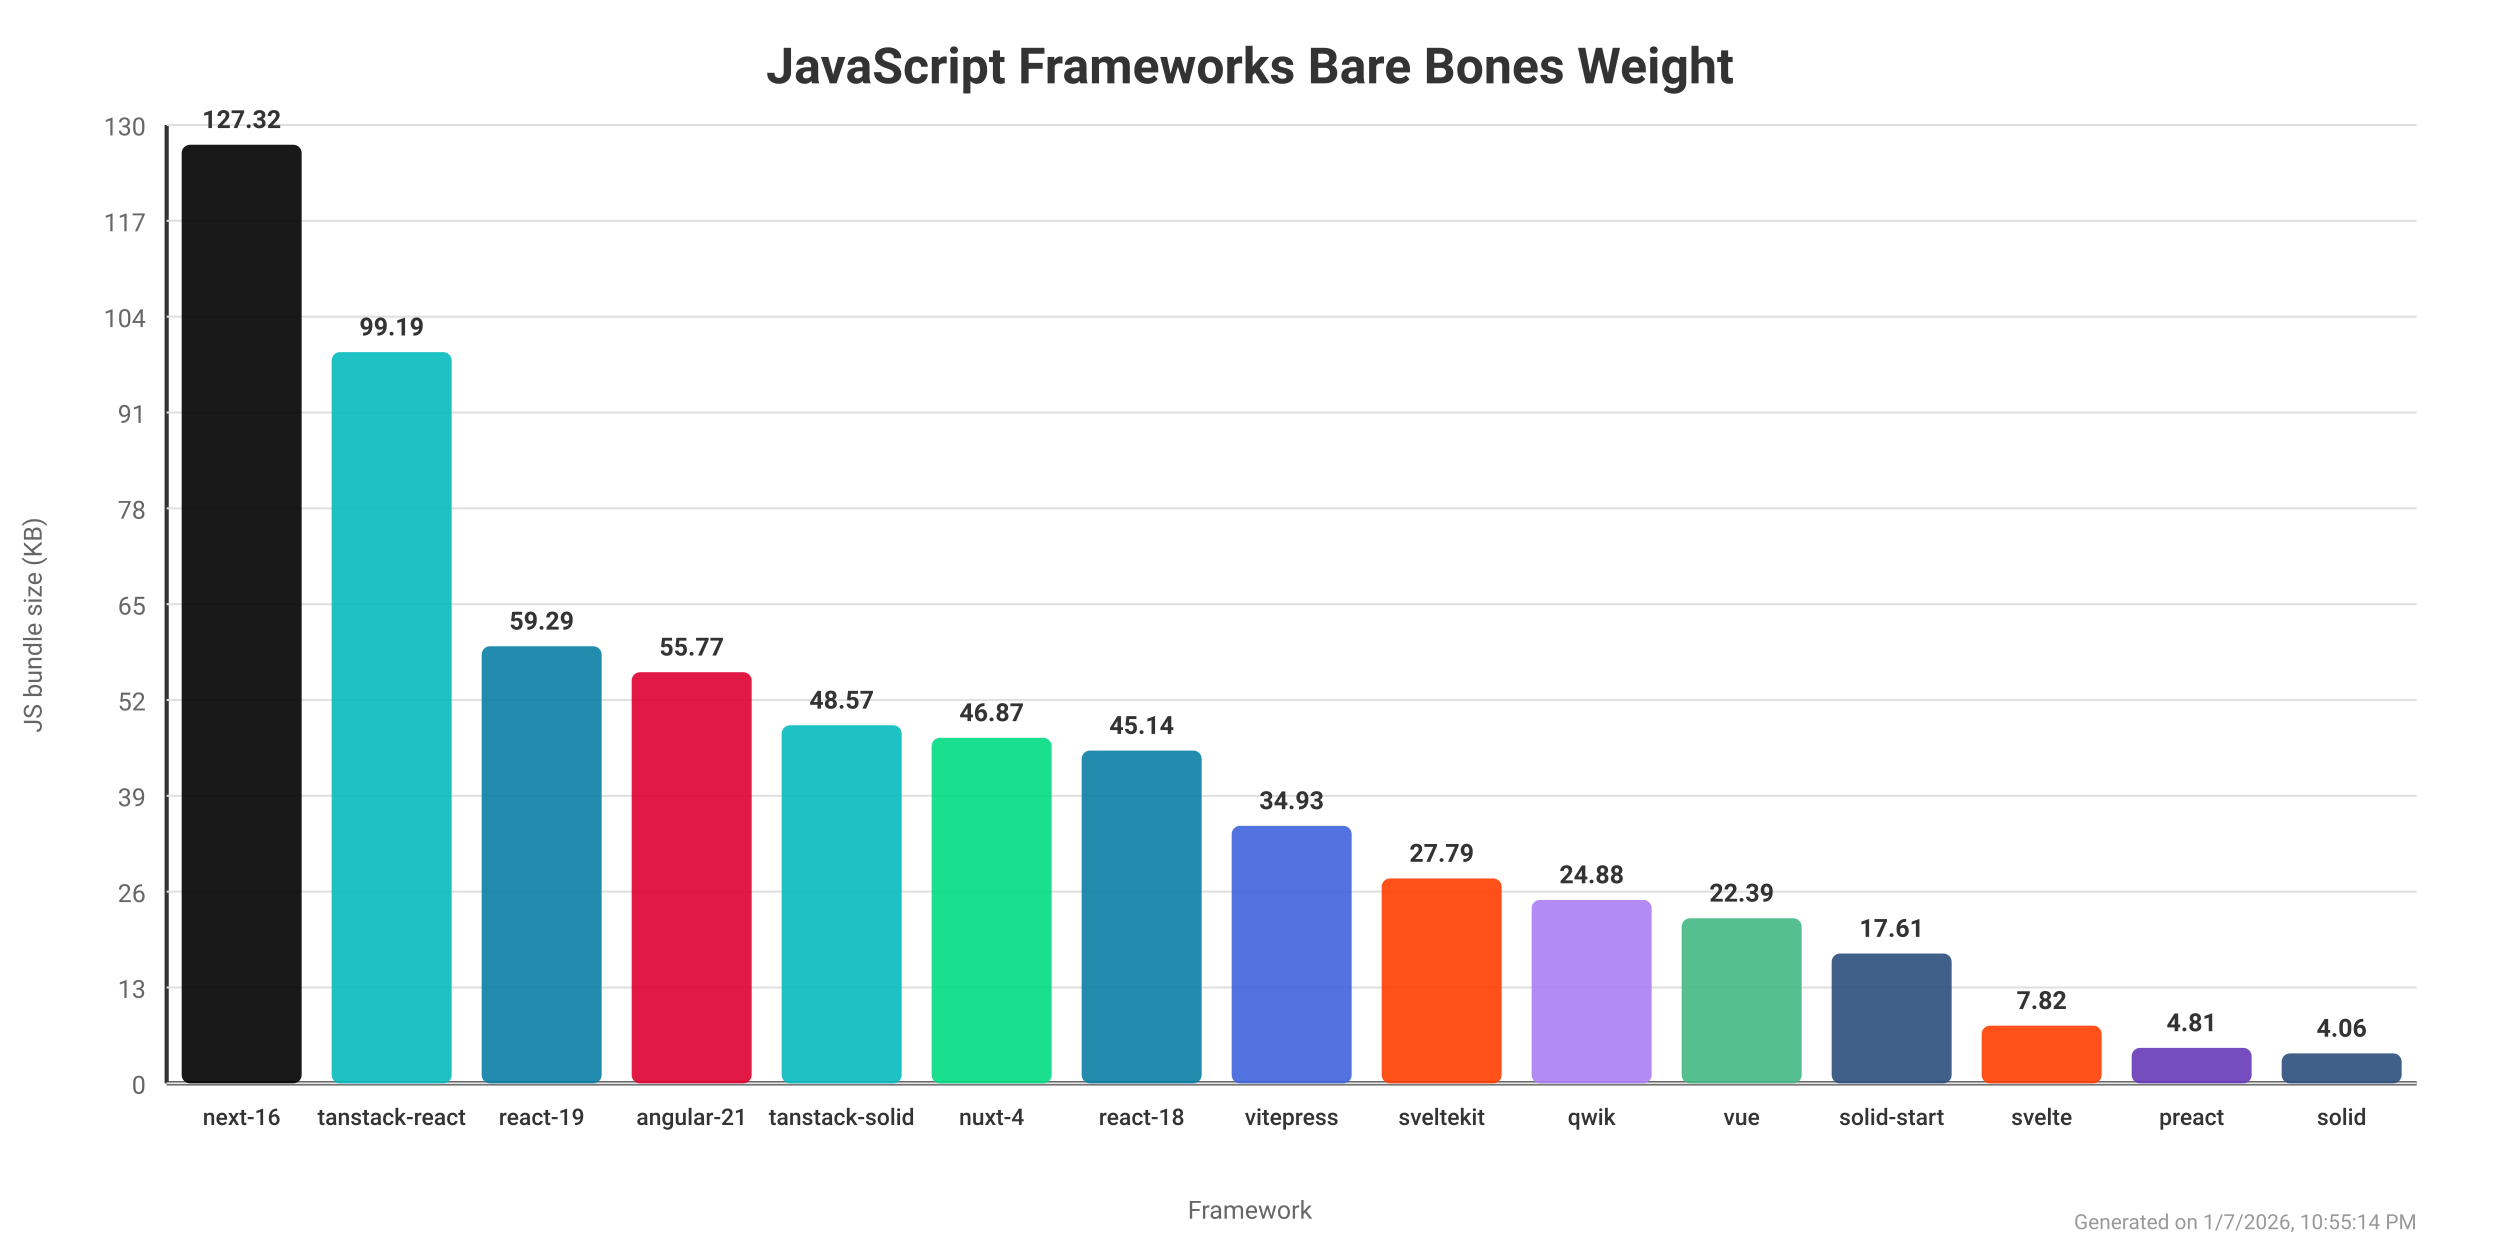
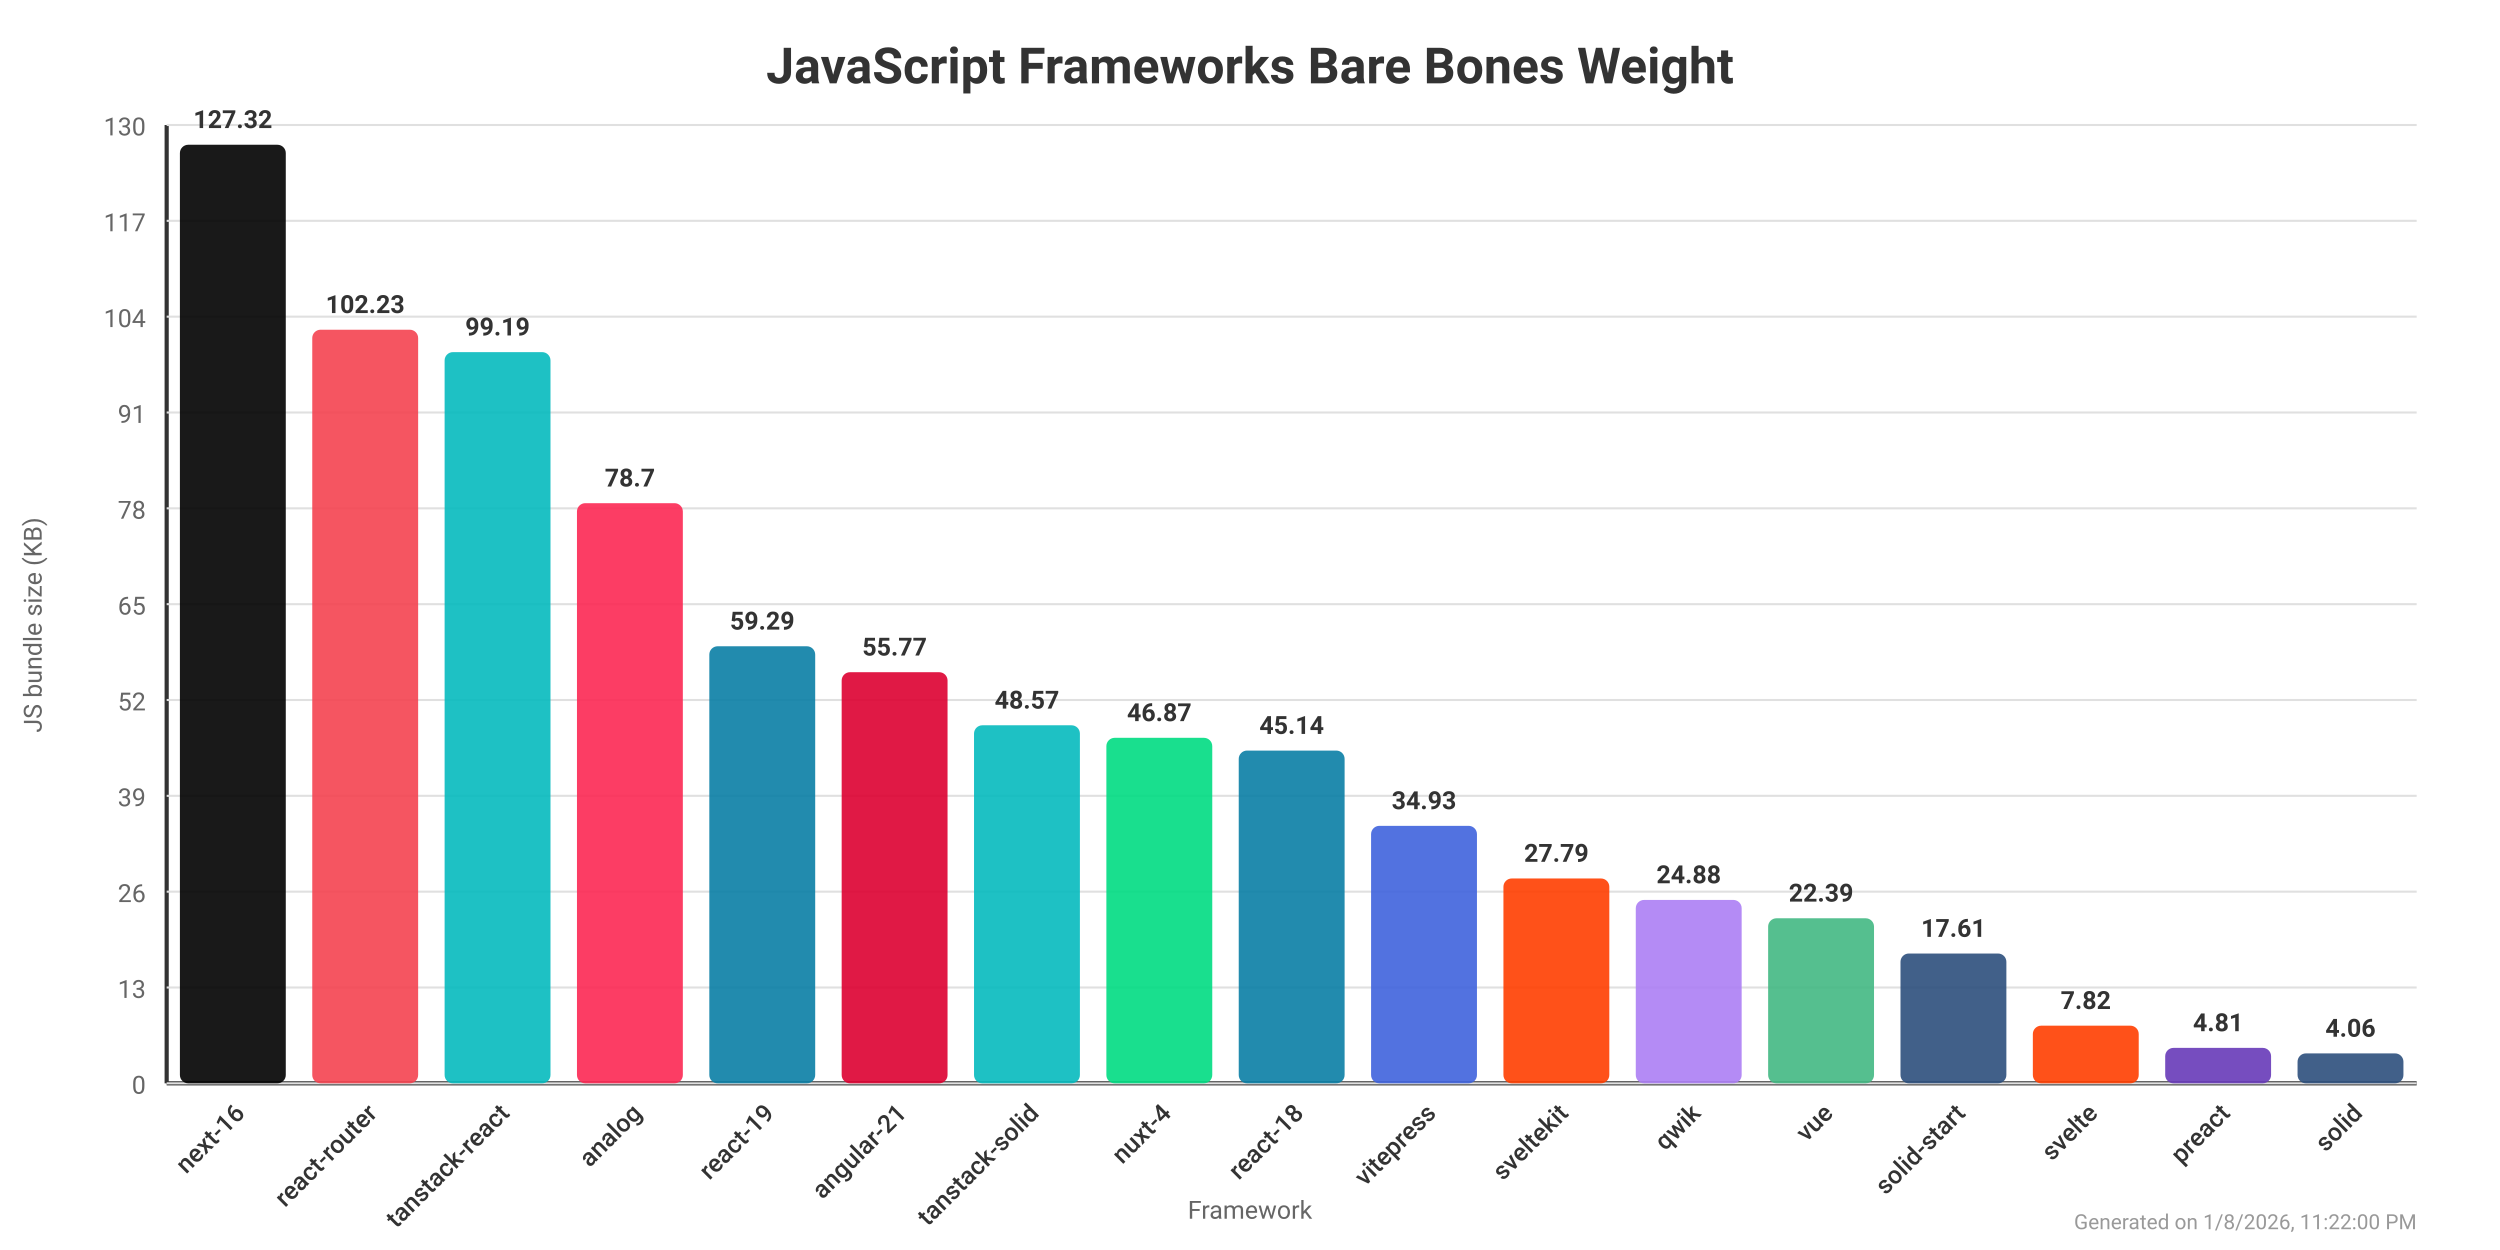
<svg xmlns="http://www.w3.org/2000/svg" viewBox="0 0 1200 600" width="1200" height="600">
  <defs>
    <style>
      * { font-family: -apple-system, BlinkMacSystemFont, 'Segoe UI', Roboto, Oxygen, Ubuntu, Cantarell, sans-serif; }
      .title { font-size: 24px; font-weight: bold; fill: #333; }
      .subtitle { font-size: 14px; fill: #666; }
      .label { font-size: 12px; fill: #333; }
      .axis-label { font-size: 12px; fill: #666; }
      .grid-line { stroke: #e0e0e0; stroke-width: 1; }
      .axis { stroke: #333; stroke-width: 2; }
-       .bar-label { font-size: 11px; fill: #333; font-weight: 500; }
+       .bar-label { font-size: 12px; fill: #333; font-weight: 500; }
      .value-label { font-size: 12px; fill: #333; font-weight: bold; }
    </style>
  </defs>
  <rect width="1200" height="600" fill="#ffffff" />
  <text x="600" y="40" text-anchor="middle" class="title">JavaScript Frameworks Bare Bones Weight</text>
  <line x1="80" y1="60" x2="80" y2="520" class="axis" />
  <line x1="80" y1="520" x2="1160" y2="520" class="axis" />
  <line x1="80" y1="520" x2="1160" y2="520" class="grid-line" />
  <text x="70" y="525" text-anchor="end" class="axis-label">0</text>
  <line x1="80" y1="474" x2="1160" y2="474" class="grid-line" />
  <text x="70" y="479" text-anchor="end" class="axis-label">13</text>
  <line x1="80" y1="428" x2="1160" y2="428" class="grid-line" />
  <text x="70" y="433" text-anchor="end" class="axis-label">26</text>
  <line x1="80" y1="382" x2="1160" y2="382" class="grid-line" />
  <text x="70" y="387" text-anchor="end" class="axis-label">39</text>
  <line x1="80" y1="336" x2="1160" y2="336" class="grid-line" />
  <text x="70" y="341" text-anchor="end" class="axis-label">52</text>
  <line x1="80" y1="290" x2="1160" y2="290" class="grid-line" />
  <text x="70" y="295" text-anchor="end" class="axis-label">65</text>
  <line x1="80" y1="244" x2="1160" y2="244" class="grid-line" />
  <text x="70" y="249" text-anchor="end" class="axis-label">78</text>
  <line x1="80" y1="198" x2="1160" y2="198" class="grid-line" />
  <text x="70" y="203" text-anchor="end" class="axis-label">91</text>
  <line x1="80" y1="152" x2="1160" y2="152" class="grid-line" />
  <text x="70" y="157" text-anchor="end" class="axis-label">104</text>
  <line x1="80" y1="106" x2="1160" y2="106" class="grid-line" />
  <text x="70" y="111" text-anchor="end" class="axis-label">117</text>
  <line x1="80" y1="60" x2="1160" y2="60" class="grid-line" />
  <text x="70" y="65" text-anchor="end" class="axis-label">130</text>
  <text x="20" y="300" text-anchor="middle" transform="rotate(-90 20 300)" class="axis-label">JS bundle size (KB)</text>
-   <rect x="87.2" y="69.483" width="57.6" height="450.517" fill="#000" opacity="0.9" rx="4" />
-   <text x="116" y="61.483" text-anchor="middle" class="value-label">127.32</text>
-   <rect x="159.2" y="169.02" width="57.6" height="350.98" fill="#06BABE" opacity="0.9" rx="4" />
-   <text x="188" y="161.02" text-anchor="middle" class="value-label">99.19</text>
-   <rect x="231.2" y="310.205" width="57.6" height="209.795" fill="#0A7EA5" opacity="0.9" rx="4" />
-   <text x="260" y="302.205" text-anchor="middle" class="value-label">59.29</text>
-   <rect x="303.2" y="322.66" width="57.6" height="197.34" fill="#DD0031" opacity="0.9" rx="4" />
-   <text x="332" y="314.66" text-anchor="middle" class="value-label">55.77</text>
-   <rect x="375.2" y="348.137" width="57.6" height="171.863" fill="#06BABE" opacity="0.9" rx="4" />
-   <text x="404" y="340.137" text-anchor="middle" class="value-label">48.57</text>
-   <rect x="447.2" y="354.152" width="57.6" height="165.848" fill="#00DC82" opacity="0.9" rx="4" />
-   <text x="476" y="346.152" text-anchor="middle" class="value-label">46.87</text>
-   <rect x="519.2" y="360.274" width="57.6" height="159.726" fill="#0A7EA5" opacity="0.9" rx="4" />
-   <text x="548" y="352.274" text-anchor="middle" class="value-label">45.14</text>
-   <rect x="591.2" y="396.402" width="57.6" height="123.598" fill="#3F63DD" opacity="0.9" rx="4" />
-   <text x="620" y="388.402" text-anchor="middle" class="value-label">34.93</text>
-   <rect x="663.2" y="421.666" width="57.6" height="98.334" fill="#FF3E00" opacity="0.9" rx="4" />
-   <text x="692" y="413.666" text-anchor="middle" class="value-label">27.79</text>
-   <rect x="735.2" y="431.963" width="57.6" height="88.037" fill="#AC7EF4" opacity="0.9" rx="4" />
-   <text x="764" y="423.963" text-anchor="middle" class="value-label">24.88</text>
-   <rect x="807.2" y="440.774" width="57.6" height="79.226" fill="#42B883" opacity="0.9" rx="4" />
-   <text x="836" y="432.774" text-anchor="middle" class="value-label">22.39</text>
-   <rect x="879.2" y="457.688" width="57.6" height="62.312" fill="#2C4F7C" opacity="0.9" rx="4" />
-   <text x="908" y="449.688" text-anchor="middle" class="value-label">17.61</text>
-   <rect x="951.2" y="492.329" width="57.6" height="27.671" fill="#FF3E00" opacity="0.9" rx="4" />
-   <text x="980" y="484.329" text-anchor="middle" class="value-label">7.82</text>
-   <rect x="1023.2" y="502.98" width="57.6" height="17.02" fill="#673AB8" opacity="0.9" rx="4" />
-   <text x="1052" y="494.98" text-anchor="middle" class="value-label">4.81</text>
-   <rect x="1095.2" y="505.634" width="57.6" height="14.366" fill="#2C4F7C" opacity="0.9" rx="4" />
-   <text x="1124" y="497.634" text-anchor="middle" class="value-label">4.06</text>
-   <text x="116" y="540" text-anchor="middle" class="bar-label">next-16</text>
-   <text x="188" y="540" text-anchor="middle" class="bar-label">tanstack-react</text>
-   <text x="260" y="540" text-anchor="middle" class="bar-label">react-19</text>
-   <text x="332" y="540" text-anchor="middle" class="bar-label">angular-21</text>
-   <text x="404" y="540" text-anchor="middle" class="bar-label">tanstack-solid</text>
-   <text x="476" y="540" text-anchor="middle" class="bar-label">nuxt-4</text>
-   <text x="548" y="540" text-anchor="middle" class="bar-label">react-18</text>
-   <text x="620" y="540" text-anchor="middle" class="bar-label">vitepress</text>
-   <text x="692" y="540" text-anchor="middle" class="bar-label">sveltekit</text>
-   <text x="764" y="540" text-anchor="middle" class="bar-label">qwik</text>
-   <text x="836" y="540" text-anchor="middle" class="bar-label">vue</text>
-   <text x="908" y="540" text-anchor="middle" class="bar-label">solid-start</text>
-   <text x="980" y="540" text-anchor="middle" class="bar-label">svelte</text>
-   <text x="1052" y="540" text-anchor="middle" class="bar-label">preact</text>
-   <text x="1124" y="540" text-anchor="middle" class="bar-label">solid</text>
+   <rect x="86.353" y="69.483" width="50.824" height="450.517" fill="#000" opacity="0.9" rx="4" />
+   <text x="111.765" y="61.483" text-anchor="middle" class="value-label">127.32</text>
+   <rect x="149.882" y="158.263" width="50.824" height="361.737" fill="#F44250" opacity="0.9" rx="4" />
+   <text x="175.294" y="150.263" text-anchor="middle" class="value-label">102.23</text>
+   <rect x="213.412" y="169.02" width="50.824" height="350.98" fill="#06BABE" opacity="0.9" rx="4" />
+   <text x="238.824" y="161.02" text-anchor="middle" class="value-label">99.19</text>
+   <rect x="276.941" y="241.523" width="50.824" height="278.477" fill="#FC2853" opacity="0.9" rx="4" />
+   <text x="302.353" y="233.523" text-anchor="middle" class="value-label">78.7</text>
+   <rect x="340.471" y="310.205" width="50.824" height="209.795" fill="#0A7EA5" opacity="0.9" rx="4" />
+   <text x="365.882" y="302.205" text-anchor="middle" class="value-label">59.29</text>
+   <rect x="404" y="322.66" width="50.824" height="197.34" fill="#DD0031" opacity="0.9" rx="4" />
+   <text x="429.412" y="314.66" text-anchor="middle" class="value-label">55.77</text>
+   <rect x="467.529" y="348.137" width="50.824" height="171.863" fill="#06BABE" opacity="0.9" rx="4" />
+   <text x="492.941" y="340.137" text-anchor="middle" class="value-label">48.57</text>
+   <rect x="531.059" y="354.152" width="50.824" height="165.848" fill="#00DC82" opacity="0.9" rx="4" />
+   <text x="556.471" y="346.152" text-anchor="middle" class="value-label">46.87</text>
+   <rect x="594.588" y="360.274" width="50.824" height="159.726" fill="#0A7EA5" opacity="0.9" rx="4" />
+   <text x="620" y="352.274" text-anchor="middle" class="value-label">45.14</text>
+   <rect x="658.118" y="396.402" width="50.824" height="123.598" fill="#3F63DD" opacity="0.9" rx="4" />
+   <text x="683.529" y="388.402" text-anchor="middle" class="value-label">34.93</text>
+   <rect x="721.647" y="421.666" width="50.824" height="98.334" fill="#FF3E00" opacity="0.9" rx="4" />
+   <text x="747.059" y="413.666" text-anchor="middle" class="value-label">27.79</text>
+   <rect x="785.176" y="431.963" width="50.824" height="88.037" fill="#AC7EF4" opacity="0.9" rx="4" />
+   <text x="810.588" y="423.963" text-anchor="middle" class="value-label">24.88</text>
+   <rect x="848.706" y="440.774" width="50.824" height="79.226" fill="#42B883" opacity="0.9" rx="4" />
+   <text x="874.118" y="432.774" text-anchor="middle" class="value-label">22.39</text>
+   <rect x="912.235" y="457.688" width="50.824" height="62.312" fill="#2C4F7C" opacity="0.9" rx="4" />
+   <text x="937.647" y="449.688" text-anchor="middle" class="value-label">17.61</text>
+   <rect x="975.765" y="492.329" width="50.824" height="27.671" fill="#FF3E00" opacity="0.9" rx="4" />
+   <text x="1001.176" y="484.329" text-anchor="middle" class="value-label">7.82</text>
+   <rect x="1039.294" y="502.98" width="50.824" height="17.02" fill="#673AB8" opacity="0.9" rx="4" />
+   <text x="1064.706" y="494.98" text-anchor="middle" class="value-label">4.81</text>
+   <rect x="1102.824" y="505.634" width="50.824" height="14.366" fill="#2C4F7C" opacity="0.9" rx="4" />
+   <text x="1128.235" y="497.634" text-anchor="middle" class="value-label">4.06</text>
+   <text x="118.118" y="535" text-anchor="end" transform="rotate(-45 118.1176 535)" class="bar-label">next-16</text>
+   <text x="181.647" y="535" text-anchor="end" transform="rotate(-45 181.6471 535)" class="bar-label">react-router</text>
+   <text x="245.176" y="535" text-anchor="end" transform="rotate(-45 245.1765 535)" class="bar-label">tanstack-react</text>
+   <text x="308.706" y="535" text-anchor="end" transform="rotate(-45 308.7059 535)" class="bar-label">analog</text>
+   <text x="372.235" y="535" text-anchor="end" transform="rotate(-45 372.2353 535)" class="bar-label">react-19</text>
+   <text x="435.765" y="535" text-anchor="end" transform="rotate(-45 435.7647 535)" class="bar-label">angular-21</text>
+   <text x="499.294" y="535" text-anchor="end" transform="rotate(-45 499.2941 535)" class="bar-label">tanstack-solid</text>
+   <text x="562.824" y="535" text-anchor="end" transform="rotate(-45 562.8235 535)" class="bar-label">nuxt-4</text>
+   <text x="626.353" y="535" text-anchor="end" transform="rotate(-45 626.3529 535)" class="bar-label">react-18</text>
+   <text x="689.882" y="535" text-anchor="end" transform="rotate(-45 689.8824 535)" class="bar-label">vitepress</text>
+   <text x="753.412" y="535" text-anchor="end" transform="rotate(-45 753.4118 535)" class="bar-label">sveltekit</text>
+   <text x="816.941" y="535" text-anchor="end" transform="rotate(-45 816.9412 535)" class="bar-label">qwik</text>
+   <text x="880.471" y="535" text-anchor="end" transform="rotate(-45 880.4706 535)" class="bar-label">vue</text>
+   <text x="944" y="535" text-anchor="end" transform="rotate(-45 944 535)" class="bar-label">solid-start</text>
+   <text x="1007.529" y="535" text-anchor="end" transform="rotate(-45 1007.529 535)" class="bar-label">svelte</text>
+   <text x="1071.059" y="535" text-anchor="end" transform="rotate(-45 1071.059 535)" class="bar-label">preact</text>
+   <text x="1134.588" y="535" text-anchor="end" transform="rotate(-45 1134.588 535)" class="bar-label">solid</text>
  <text x="600" y="585" text-anchor="middle" class="axis-label">Framework</text>
-   <text x="1160" y="590" text-anchor="end" font-size="10" fill="#999">Generated on 1/7/2026, 10:55:14 PM</text>
+   <text x="1160" y="590" text-anchor="end" font-size="10" fill="#999">Generated on 1/8/2026, 11:22:00 PM</text>
</svg>
